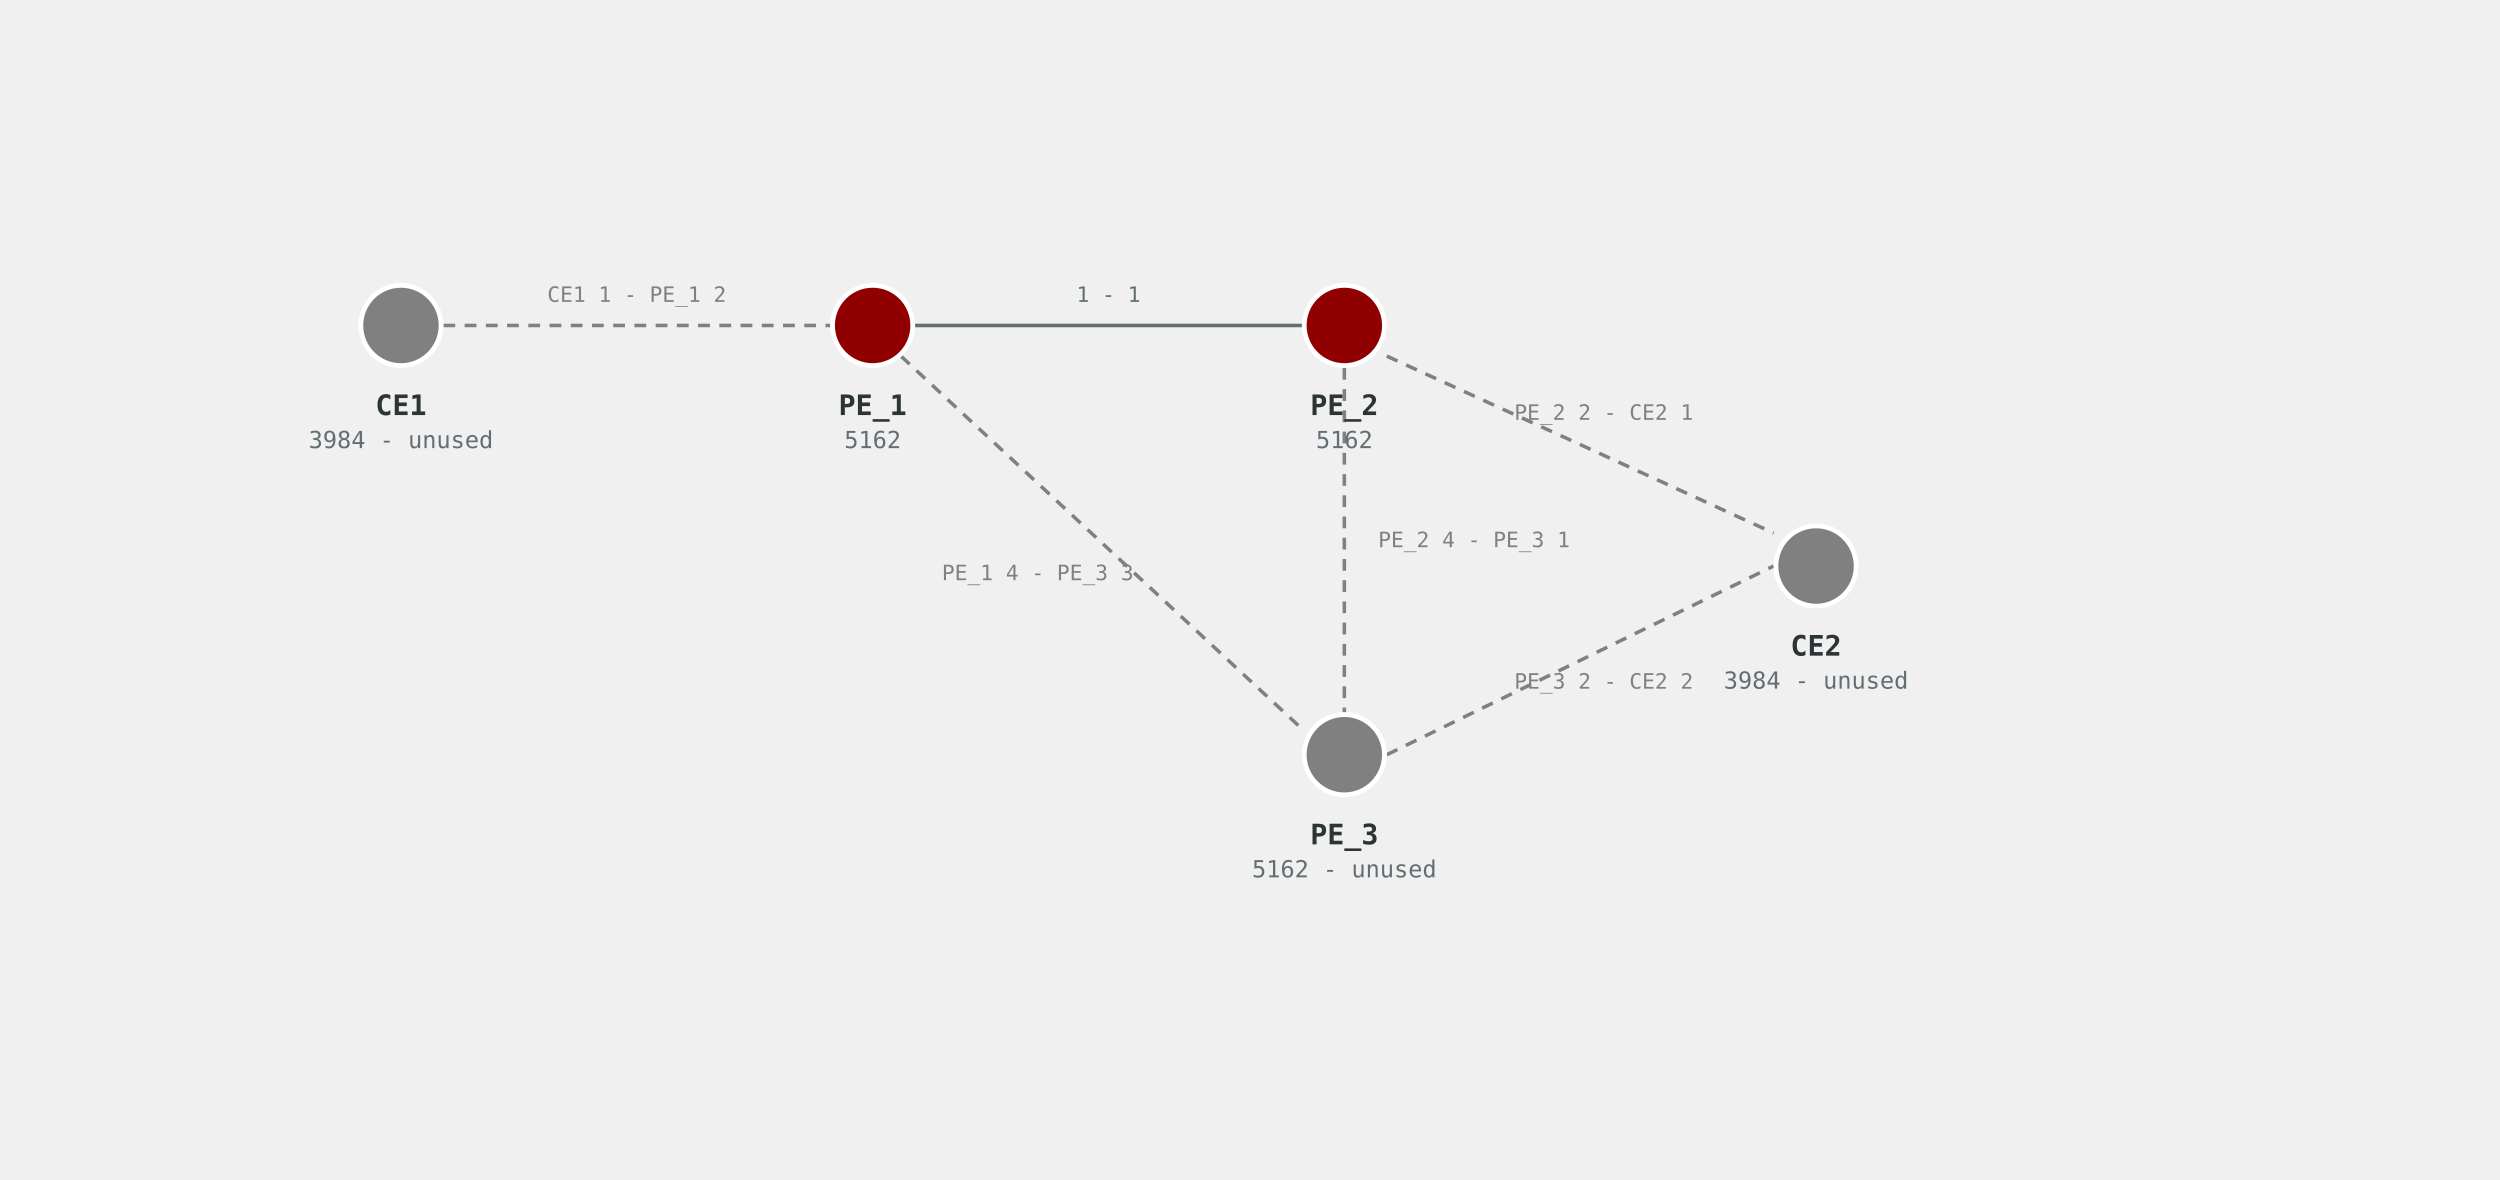
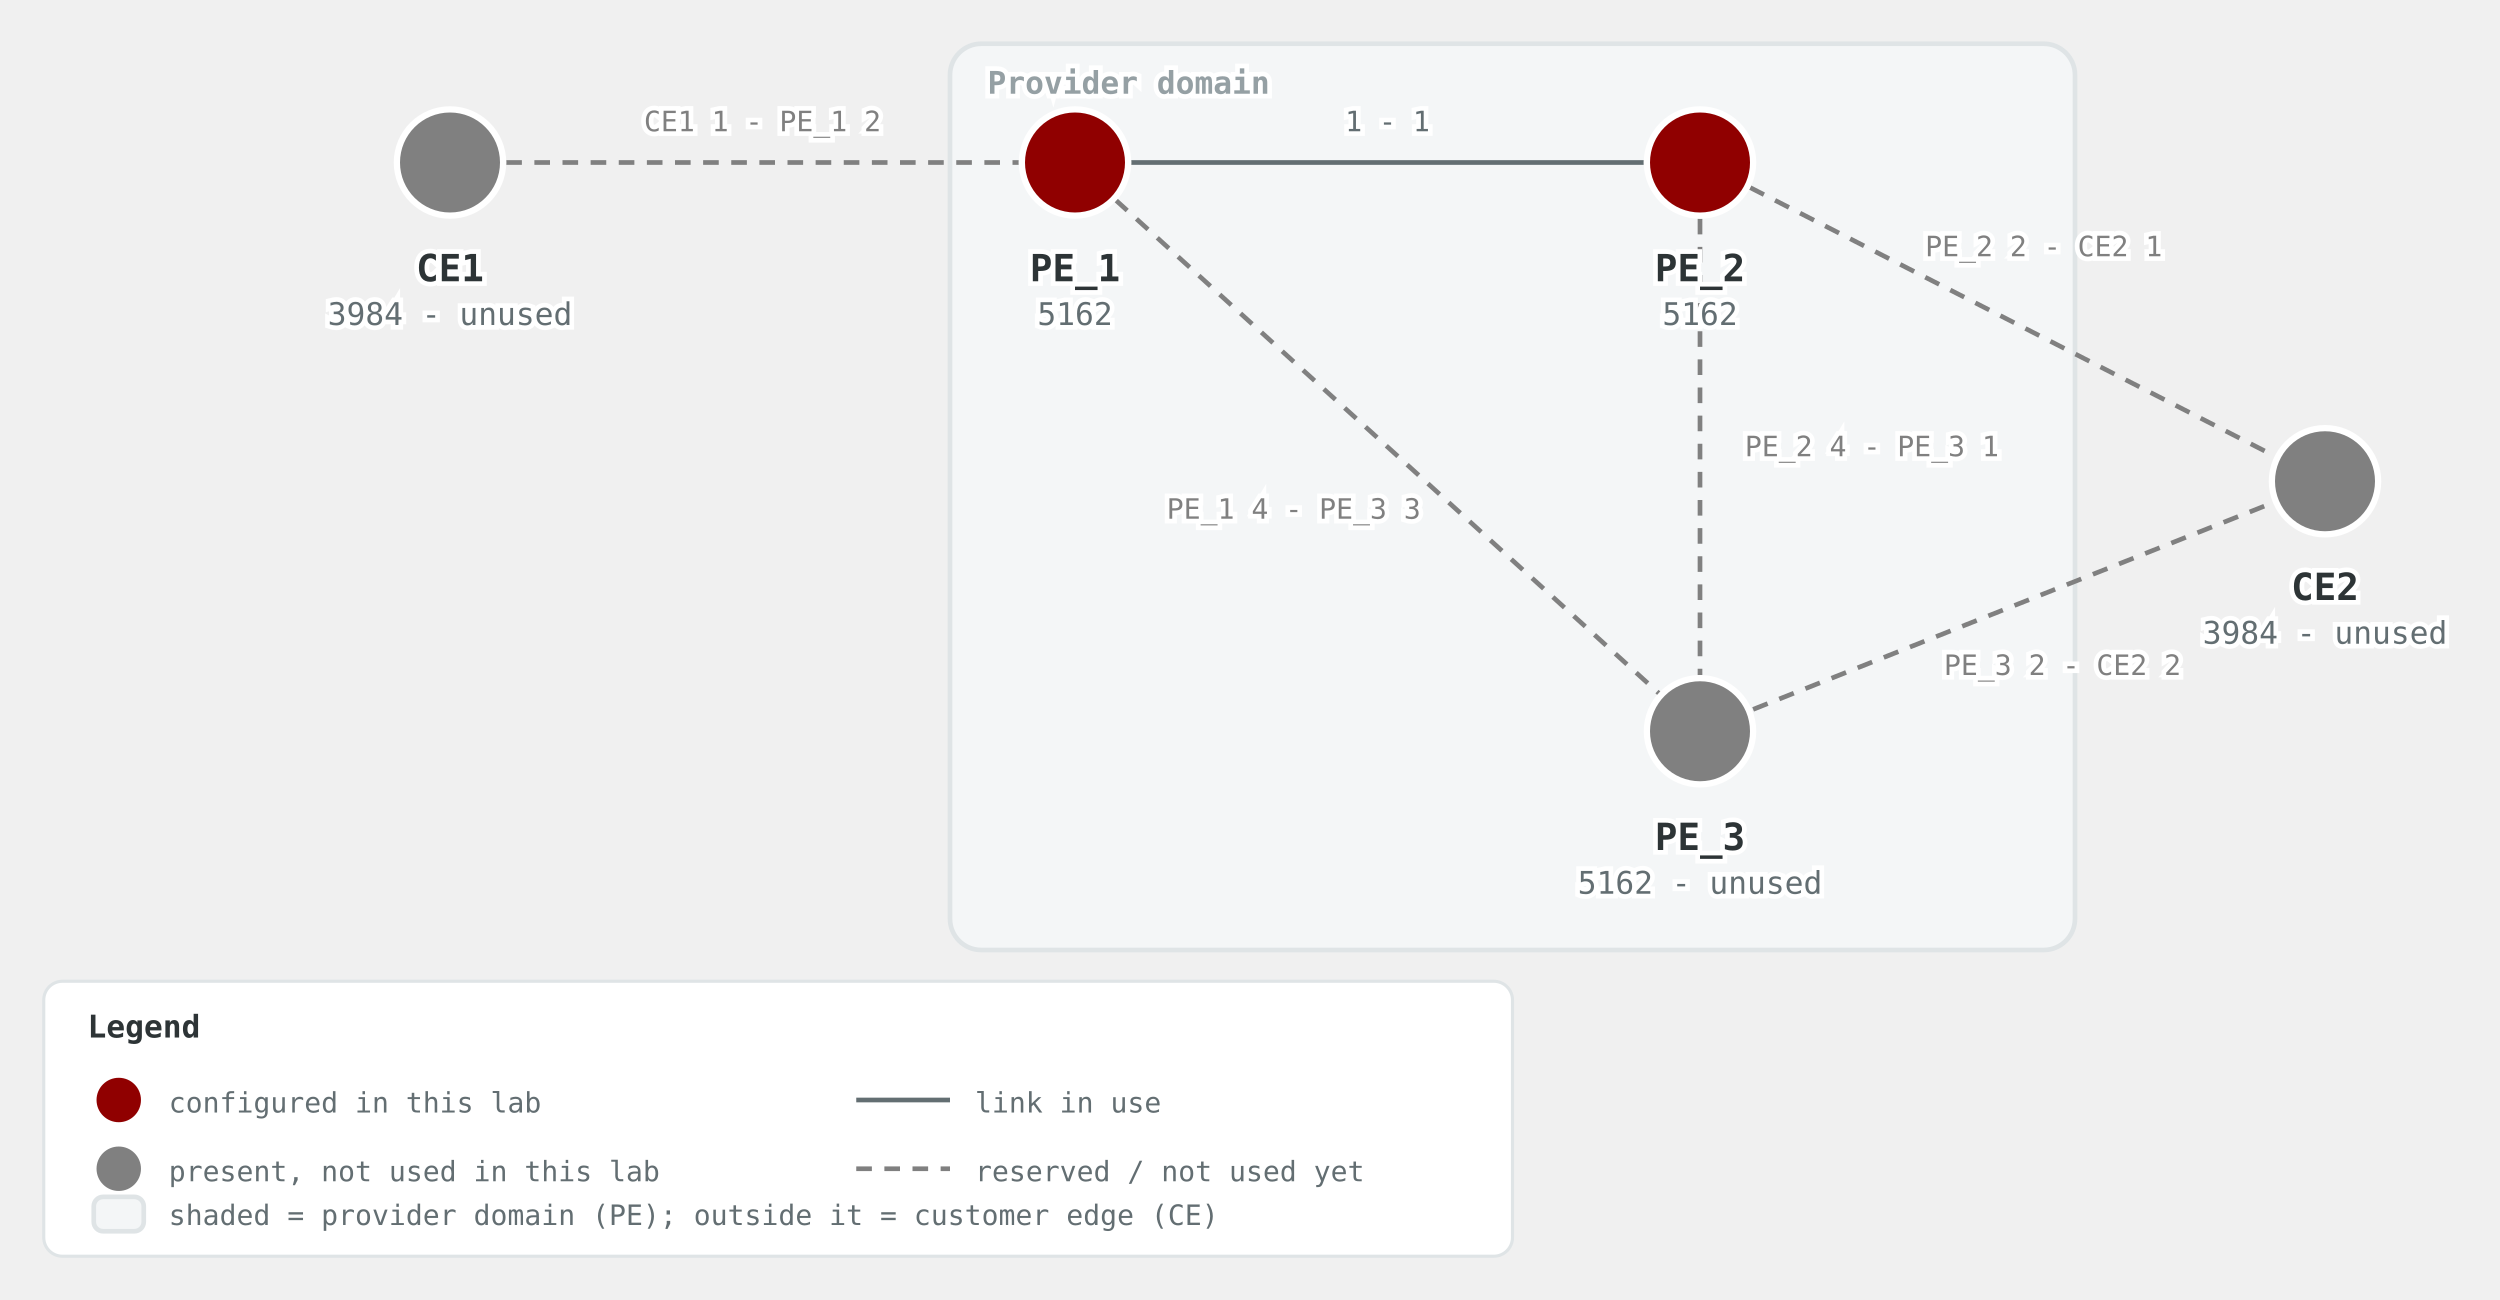
- <svg xmlns="http://www.w3.org/2000/svg" viewBox="0 0 1060 500" width="100%" font-family="Consolas, Monaco, monospace">
-   <style>.node-name{font-size:12px;font-weight:bold;fill:#2d3436;text-anchor:middle}.node-type{font-size:10px;fill:#636e72;text-anchor:middle}.link{stroke:#636e72;stroke-width:1.5}.unused{stroke:#808080;stroke-width:1.5;stroke-dasharray:5 4}.port{font-size:9px;fill:#636e72;text-anchor:middle}.note{font-size:9px;fill:#808080;text-anchor:middle}</style>
+ <svg xmlns="http://www.w3.org/2000/svg" viewBox="26 86 800 416" width="100%" font-family="Consolas, Monaco, monospace">
+   <style>.node-name{font-size:12px;font-weight:bold;fill:#2d3436;text-anchor:middle;paint-order:stroke;stroke:#fff;stroke-width:3}.node-type{font-size:10px;fill:#636e72;text-anchor:middle;paint-order:stroke;stroke:#fff;stroke-width:3}.link{stroke:#636e72;stroke-width:1.5}.unused{stroke:#808080;stroke-width:1.5;stroke-dasharray:5 4}.port{font-size:9px;fill:#636e72;text-anchor:middle;paint-order:stroke;stroke:#fff;stroke-width:3}.note{font-size:9px;fill:#808080;text-anchor:middle;paint-order:stroke;stroke:#fff;stroke-width:3}.lg{font-size:9px;fill:#636e72;paint-order:stroke;stroke:#fff;stroke-width:3}.lg-h{font-size:10px;font-weight:bold;fill:#2d3436;paint-order:stroke;stroke:#fff;stroke-width:3}.lg-p{fill:#fff;stroke:#dfe4e6;stroke-width:1}.pd{fill:#f4f6f7;stroke:#dfe4e6;stroke-width:1.5}.pd-t{font-size:10px;font-weight:bold;fill:#95a0a4;paint-order:stroke;stroke:#fff;stroke-width:3}</style>
  <defs>
    <symbol id="active" viewBox="0 0 36 36">
      <circle cx="18" cy="18" r="17" fill="#900000" stroke="#fff" stroke-width="2" />
    </symbol>
    <symbol id="inactive" viewBox="0 0 36 36">
      <circle cx="18" cy="18" r="17" fill="#808080" stroke="#fff" stroke-width="2" />
    </symbol>
  </defs>
+   <rect x="330" y="100" width="360" height="290" rx="10" class="pd" />
+   <text x="342" y="116" class="pd-t">Provider domain</text>
  <line x1="188" y1="138" x2="352" y2="138" class="unused" />
  <text x="270" y="128" class="note">CE1 1 - PE_1 2</text>
  <line x1="388" y1="138" x2="552" y2="138" class="link" />
  <text x="470" y="128" class="port">1 - 1</text>
  <line x1="570" y1="156" x2="570" y2="302" class="unused" />
  <text x="625" y="232" class="note">PE_2 4 - PE_3 1</text>
-   <line x1="382" y1="151" x2="552" y2="309" class="unused" />
-   <text x="440" y="246" class="note">PE_1 4 - PE_3 3</text>
-   <line x1="588" y1="320" x2="752" y2="240" class="unused" />
-   <text x="680" y="292" class="note">PE_3 2 - CE2 2</text>
-   <line x1="588" y1="151" x2="752" y2="226" class="unused" />
-   <text x="680" y="178" class="note">PE_2 2 - CE2 1</text>
+   <line x1="383" y1="150" x2="557" y2="308" class="unused" />
+   <text x="440" y="252" class="note">PE_1 4 - PE_3 3</text>
+   <line x1="587" y1="313" x2="753" y2="247" class="unused" />
+   <text x="686" y="302" class="note">PE_3 2 - CE2 2</text>
+   <line x1="586" y1="146" x2="754" y2="232" class="unused" />
+   <text x="680" y="168" class="note">PE_2 2 - CE2 1</text>
  <use href="#inactive" x="152" y="120" width="36" height="36" />
  <text x="170" y="176" class="node-name">CE1</text>
  <text x="170" y="190" class="node-type">3984 - unused</text>
  <use href="#active" x="352" y="120" width="36" height="36" />
  <text x="370" y="176" class="node-name">PE_1</text>
  <text x="370" y="190" class="node-type">5162</text>
  <use href="#active" x="552" y="120" width="36" height="36" />
  <text x="570" y="176" class="node-name">PE_2</text>
  <text x="570" y="190" class="node-type">5162</text>
  <use href="#inactive" x="552" y="302" width="36" height="36" />
  <text x="570" y="358" class="node-name">PE_3</text>
  <text x="570" y="372" class="node-type">5162 - unused</text>
  <use href="#inactive" x="752" y="222" width="36" height="36" />
  <text x="770" y="278" class="node-name">CE2</text>
  <text x="770" y="292" class="node-type">3984 - unused</text>
+   <g>
+     <rect x="40" y="400" width="470" height="88" rx="6" class="lg-p" />
+     <text x="54" y="418" class="lg-h">Legend</text>
+     <use href="#active" x="56" y="430" width="16" height="16" />
+     <text x="80" y="442" class="lg">configured in this lab</text>
+     <use href="#inactive" x="56" y="452" width="16" height="16" />
+     <text x="80" y="464" class="lg">present, not used in this lab</text>
+     <line x1="300" y1="438" x2="330" y2="438" class="link" />
+     <text x="338" y="442" class="lg">link in use</text>
+     <line x1="300" y1="460" x2="330" y2="460" class="unused" />
+     <text x="338" y="464" class="lg">reserved / not used yet</text>
+     <rect x="56" y="469" width="16" height="11" rx="3" class="pd" />
+     <text x="80" y="478" class="lg">shaded = provider domain (PE); outside it = customer edge (CE)</text>
+   </g>
</svg>
